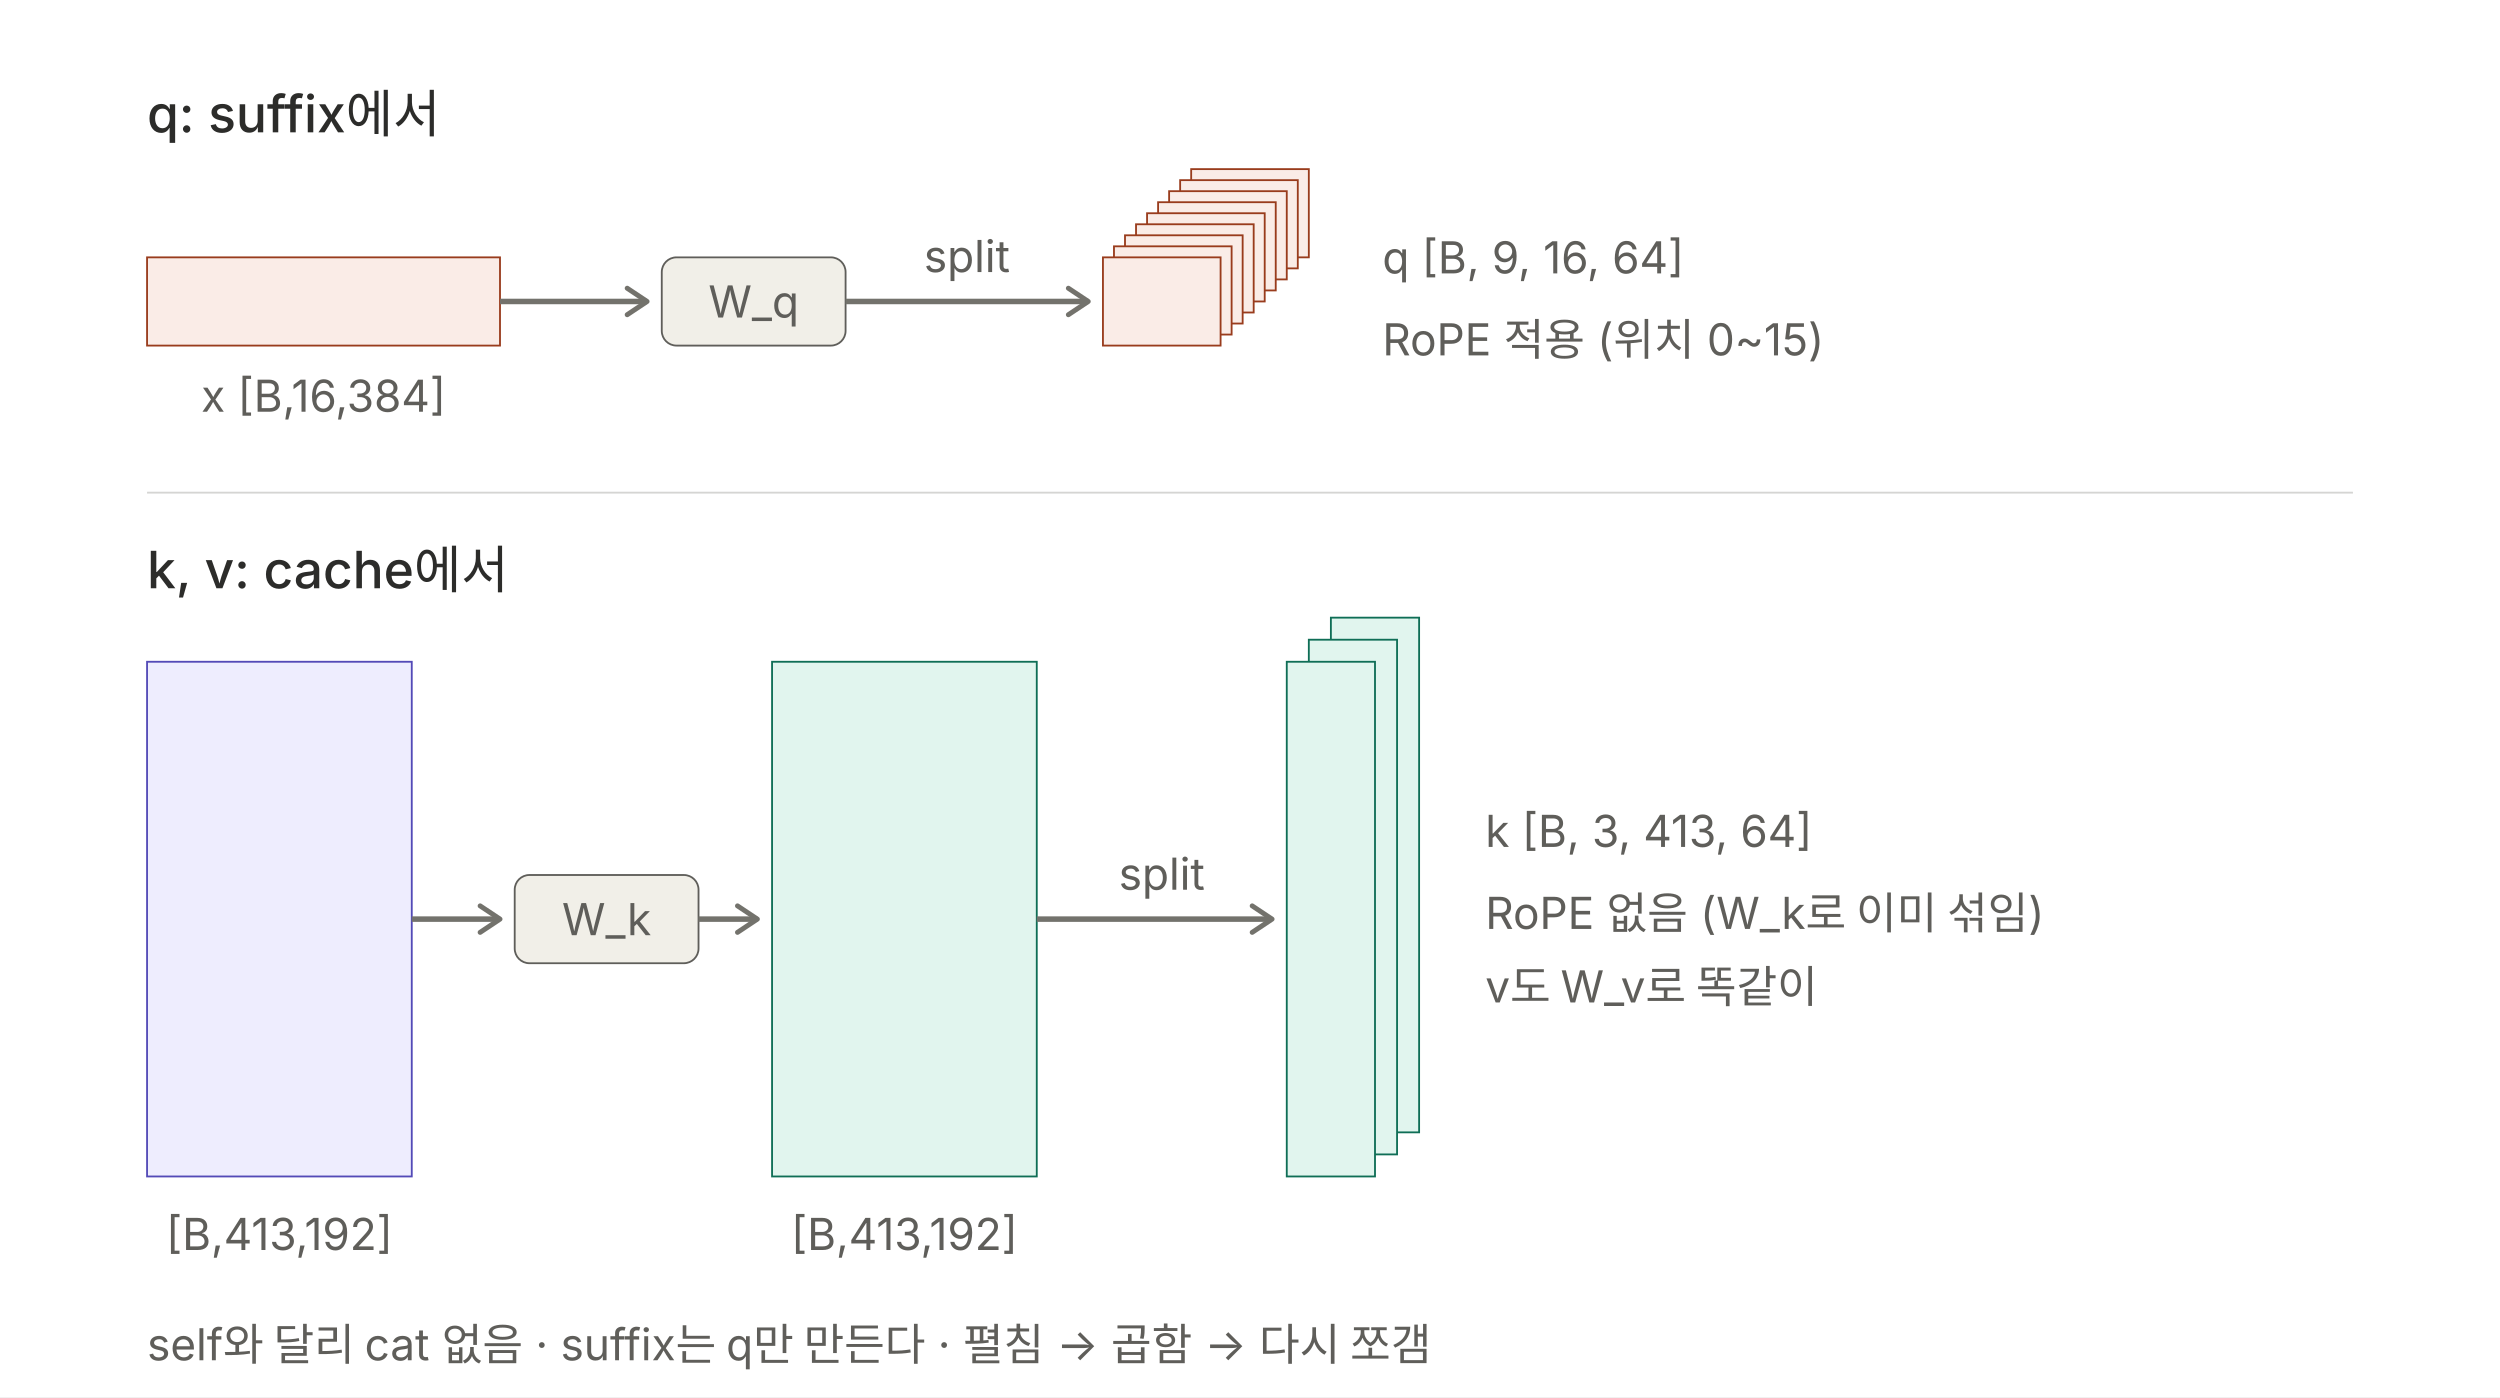
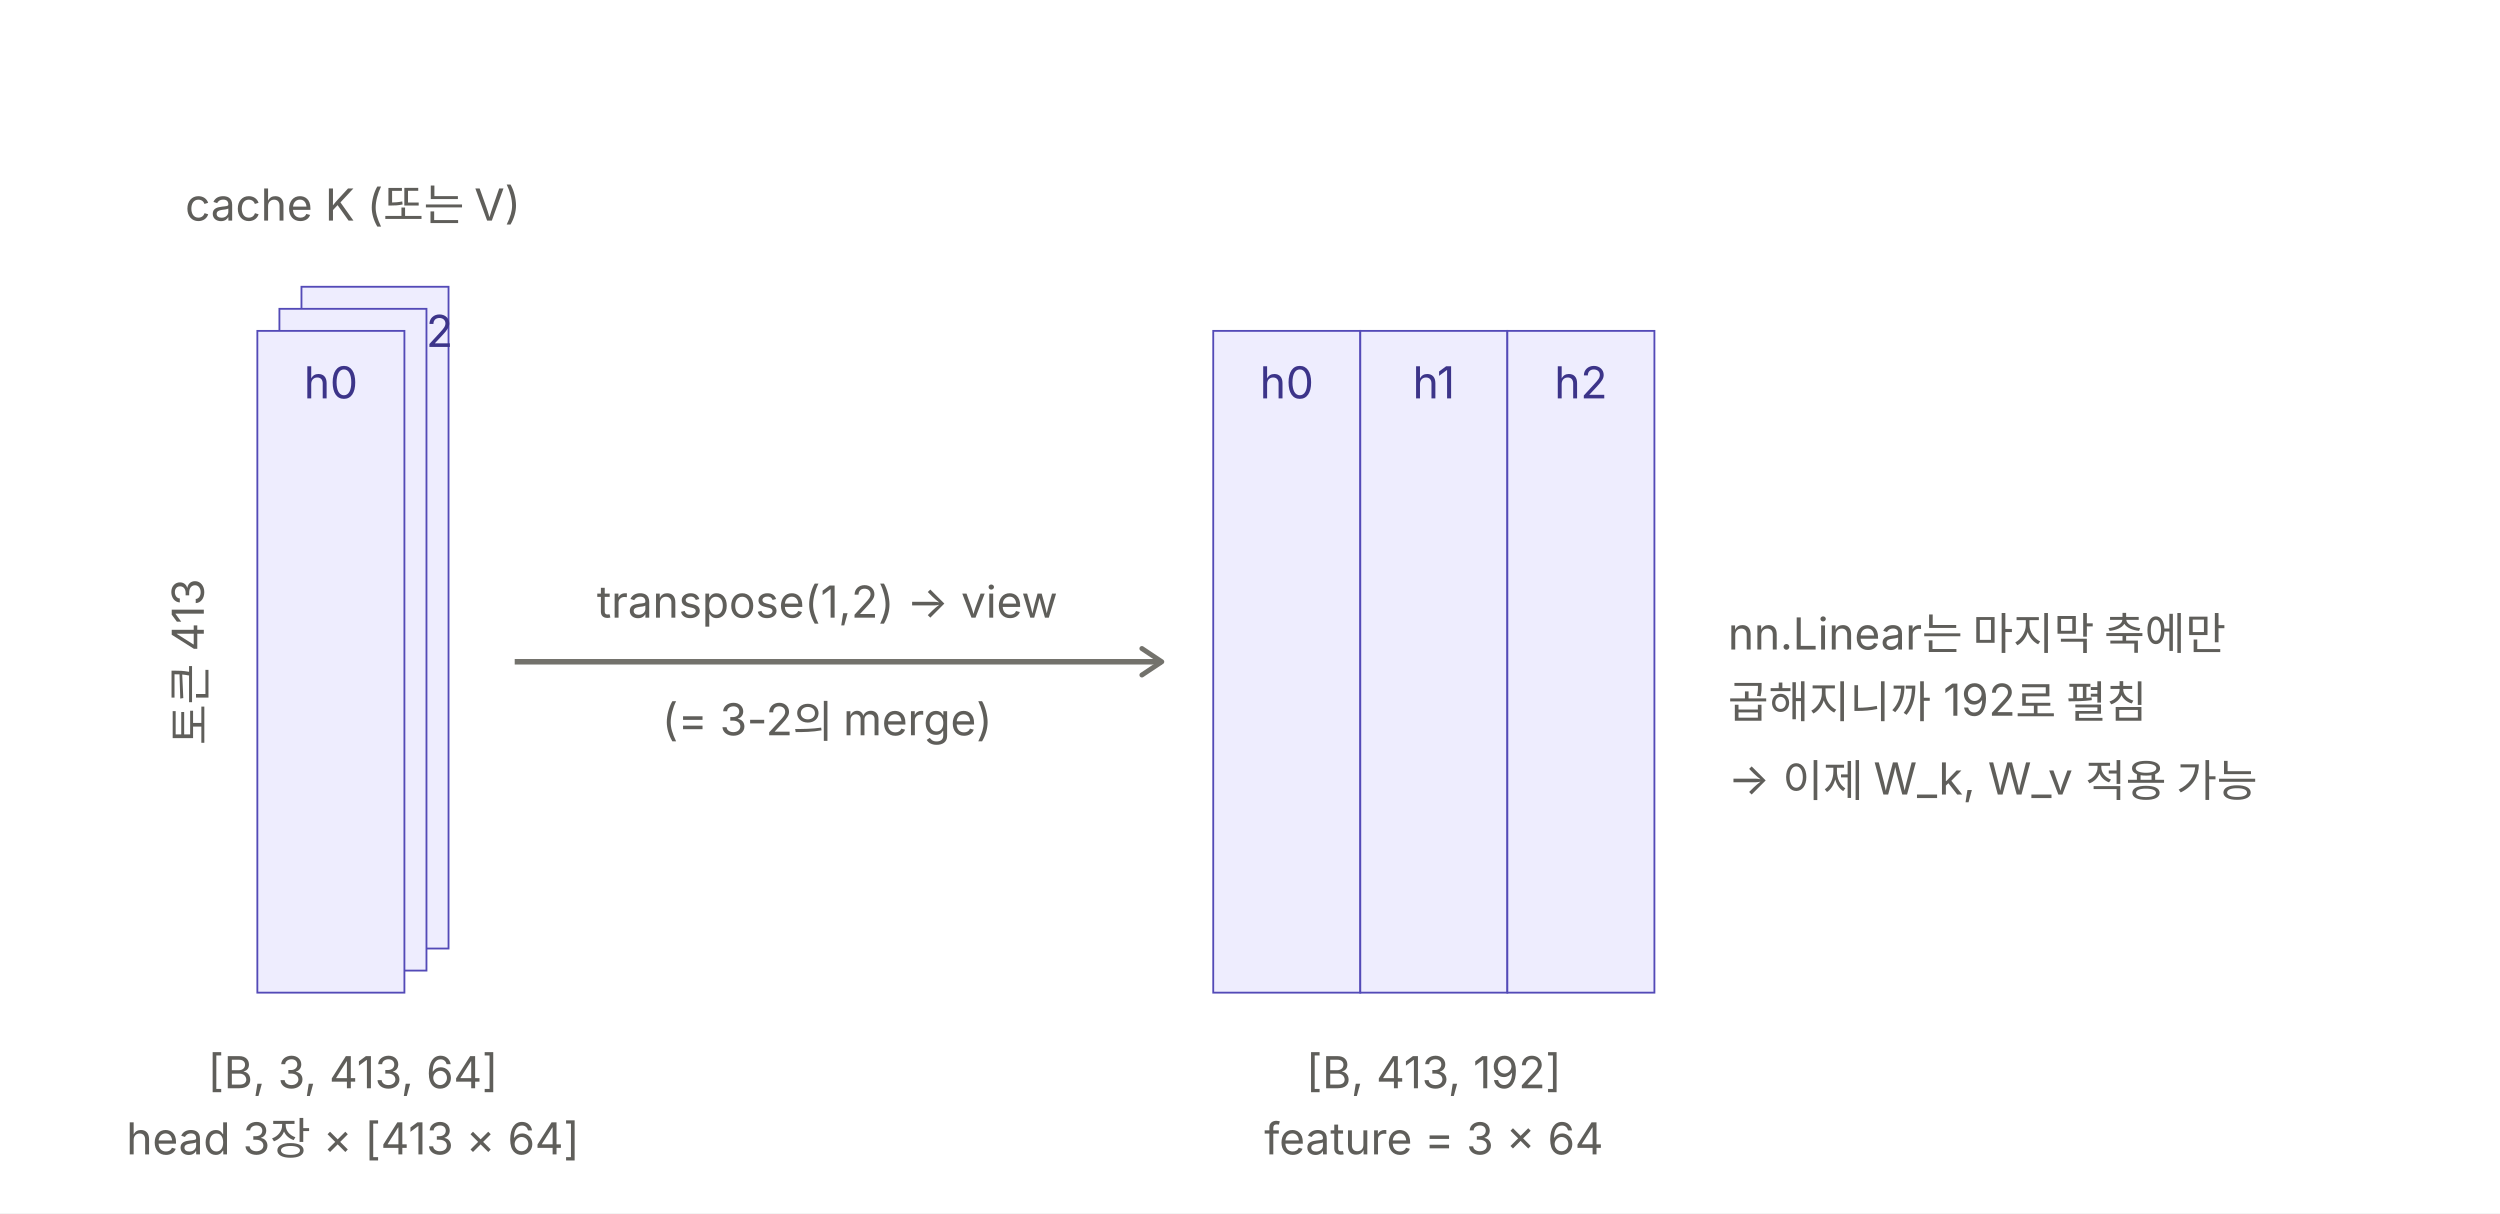
- <svg xmlns="http://www.w3.org/2000/svg" width="680" height="380" viewBox="0 0 680 380" font-family="-apple-system, 'Apple SD Gothic Neo', 'Noto Sans KR', sans-serif">
-   <style>.th{font-size:14px;font-weight:500;fill:#2C2C2A}.ts{font-size:12px;fill:#5F5E5A}.arr{stroke:#73726c;stroke-width:1.5;fill:none}.box{fill:#F1EFE8;stroke:#5F5E5A}.c-purple,.c-purple rect{fill:#EEEDFE;stroke:#534AB7}.c-coral,.c-coral rect{fill:#FAECE7;stroke:#993C1D}.c-teal,.c-teal rect{fill:#E1F5EE;stroke:#0F6E56}</style>
-   <rect width="680" height="380" fill="#ffffff" />
+ <svg xmlns="http://www.w3.org/2000/svg" width="680" height="330" viewBox="0 0 680 330" font-family="-apple-system, 'Apple SD Gothic Neo', 'Noto Sans KR', sans-serif">
+   <style>.th{font-size:14px;font-weight:500;fill:#2C2C2A}.ts{font-size:12px;fill:#5F5E5A}.arr{stroke:#73726c;stroke-width:1.5;fill:none}.c-purple rect{fill:#EEEDFE;stroke:#534AB7}.c-purple text{fill:#3C3489}</style>
+   <rect width="680" height="330" fill="#ffffff" />
  <defs>
    <marker id="arrow" viewBox="0 0 10 10" refX="8" refY="5" markerWidth="6" markerHeight="6" orient="auto">
      <path d="M2 1L8 5L2 9" fill="none" stroke="#73726c" stroke-width="1.5" stroke-linecap="round" stroke-linejoin="round" />
    </marker>
  </defs>
-   <text class="th" x="40" y="36">q: suffix에서</text>
-   <rect class="c-coral" x="40" y="70" width="96" height="24" stroke-width="0.5" />
-   <text class="ts" x="88" y="112" text-anchor="middle">x [B,16,384]</text>
-   <line x1="136" y1="82" x2="176" y2="82" class="arr" marker-end="url(#arrow)" />
-   <rect class="box" x="180" y="70" width="50" height="24" rx="4" stroke-width="0.5" />
-   <text class="ts" x="205" y="82" text-anchor="middle" dominant-baseline="central">W_q</text>
-   <text class="ts" x="263" y="74" text-anchor="middle">split</text>
-   <line x1="230" y1="82" x2="296" y2="82" class="arr" marker-end="url(#arrow)" />
-   <g class="c-coral">
-     <rect x="324" y="46" width="32" height="24" stroke-width="0.5" />
-     <rect x="321" y="49" width="32" height="24" stroke-width="0.5" />
-     <rect x="318" y="52" width="32" height="24" stroke-width="0.5" />
-     <rect x="315" y="55" width="32" height="24" stroke-width="0.5" />
-     <rect x="312" y="58" width="32" height="24" stroke-width="0.5" />
-     <rect x="309" y="61" width="32" height="24" stroke-width="0.5" />
-     <rect x="306" y="64" width="32" height="24" stroke-width="0.5" />
-     <rect x="303" y="67" width="32" height="24" stroke-width="0.5" />
-     <rect x="300" y="70" width="32" height="24" stroke-width="0.5" />
+   <text class="ts" x="96" y="60" text-anchor="middle">cache K (또는 V)</text>
+   <g class="c-purple">
+     <rect x="82" y="78" width="40" height="180" stroke-width="0.5" />
+     <text class="ts" x="116" y="90" text-anchor="middle" dominant-baseline="central">h2</text>
  </g>
-   <text class="ts" x="376" y="70" dominant-baseline="central">q [B, 9, 16, 64]</text>
-   <text class="ts" x="376" y="90" dominant-baseline="central">RoPE 적용 (위치 0~15)</text>
-   <line x1="40" y1="134" x2="640" y2="134" stroke="#73726c" stroke-width="0.5" opacity="0.3" />
-   <text class="th" x="40" y="160">k, v: cache에서</text>
-   <rect class="c-purple" x="40" y="180" width="72" height="140" stroke-width="0.5" />
-   <text class="ts" x="76" y="340" text-anchor="middle">[B,413,192]</text>
-   <line x1="112" y1="250" x2="136" y2="250" class="arr" marker-end="url(#arrow)" />
-   <rect class="box" x="140" y="238" width="50" height="24" rx="4" stroke-width="0.5" />
-   <text class="ts" x="165" y="250" text-anchor="middle" dominant-baseline="central">W_k</text>
-   <line x1="190" y1="250" x2="206" y2="250" class="arr" marker-end="url(#arrow)" />
-   <rect class="c-teal" x="210" y="180" width="72" height="140" stroke-width="0.5" />
-   <text class="ts" x="246" y="340" text-anchor="middle">[B,413,192]</text>
-   <text class="ts" x="316" y="242" text-anchor="middle">split</text>
-   <line x1="282" y1="250" x2="346" y2="250" class="arr" marker-end="url(#arrow)" />
-   <g class="c-teal">
-     <rect x="362" y="168" width="24" height="140" stroke-width="0.5" />
-     <rect x="356" y="174" width="24" height="140" stroke-width="0.5" />
-     <rect x="350" y="180" width="24" height="140" stroke-width="0.5" />
+   <g class="c-purple">
+     <rect x="76" y="84" width="40" height="180" stroke-width="0.5" />
  </g>
-   <text class="ts" x="404" y="226" dominant-baseline="central">k [B, 3, 413, 64]</text>
-   <text class="ts" x="404" y="246" dominant-baseline="central">RoPE 없음 (W_k로 이미 섞임)</text>
-   <text class="ts" x="404" y="266" dominant-baseline="central">v도 W_v로 똑같이</text>
-   <text class="ts" x="40" y="370">self와 달리 cat 없음 · suffix는 q만 만든다 · 펼침 → 곱함 → 다시 쪼갬</text>
+   <g class="c-purple">
+     <rect x="70" y="90" width="40" height="180" stroke-width="0.5" />
+     <text class="ts" x="90" y="104" text-anchor="middle" dominant-baseline="central">h0</text>
+   </g>
+   <text class="ts" x="56" y="180" text-anchor="middle" transform="rotate(-90 56 180)">토큰 413</text>
+   <text class="ts" x="96" y="296" text-anchor="middle">[B, 3, 413, 64]</text>
+   <text class="ts" x="96" y="314" text-anchor="middle">head 3장 × [413 × 64]</text>
+   <text class="ts" x="225" y="168" text-anchor="middle">transpose(1,2) → view</text>
+   <line x1="140" y1="180" x2="316" y2="180" class="arr" marker-end="url(#arrow)" />
+   <text class="ts" x="225" y="200" text-anchor="middle">(= 3-2의 merge)</text>
+   <g class="c-purple">
+     <rect x="330" y="90" width="40" height="180" stroke-width="0.5" />
+     <text class="ts" x="350" y="104" text-anchor="middle" dominant-baseline="central">h0</text>
+   </g>
+   <g class="c-purple">
+     <rect x="370" y="90" width="40" height="180" stroke-width="0.5" />
+     <text class="ts" x="390" y="104" text-anchor="middle" dominant-baseline="central">h1</text>
+   </g>
+   <g class="c-purple">
+     <rect x="410" y="90" width="40" height="180" stroke-width="0.5" />
+     <text class="ts" x="430" y="104" text-anchor="middle" dominant-baseline="central">h2</text>
+   </g>
+   <text class="ts" x="390" y="296" text-anchor="middle">[B, 413, 192]</text>
+   <text class="ts" x="390" y="314" text-anchor="middle">feature = 3 × 64</text>
+   <text class="ts" x="470" y="170" dominant-baseline="central">nn.Linear는 마지막 축에만</text>
+   <text class="ts" x="470" y="190" dominant-baseline="central">곱해지니까 192로 펼침</text>
+   <text class="ts" x="470" y="210" dominant-baseline="central">→ 이제 W_k, W_v 적용 가능</text>
</svg>
